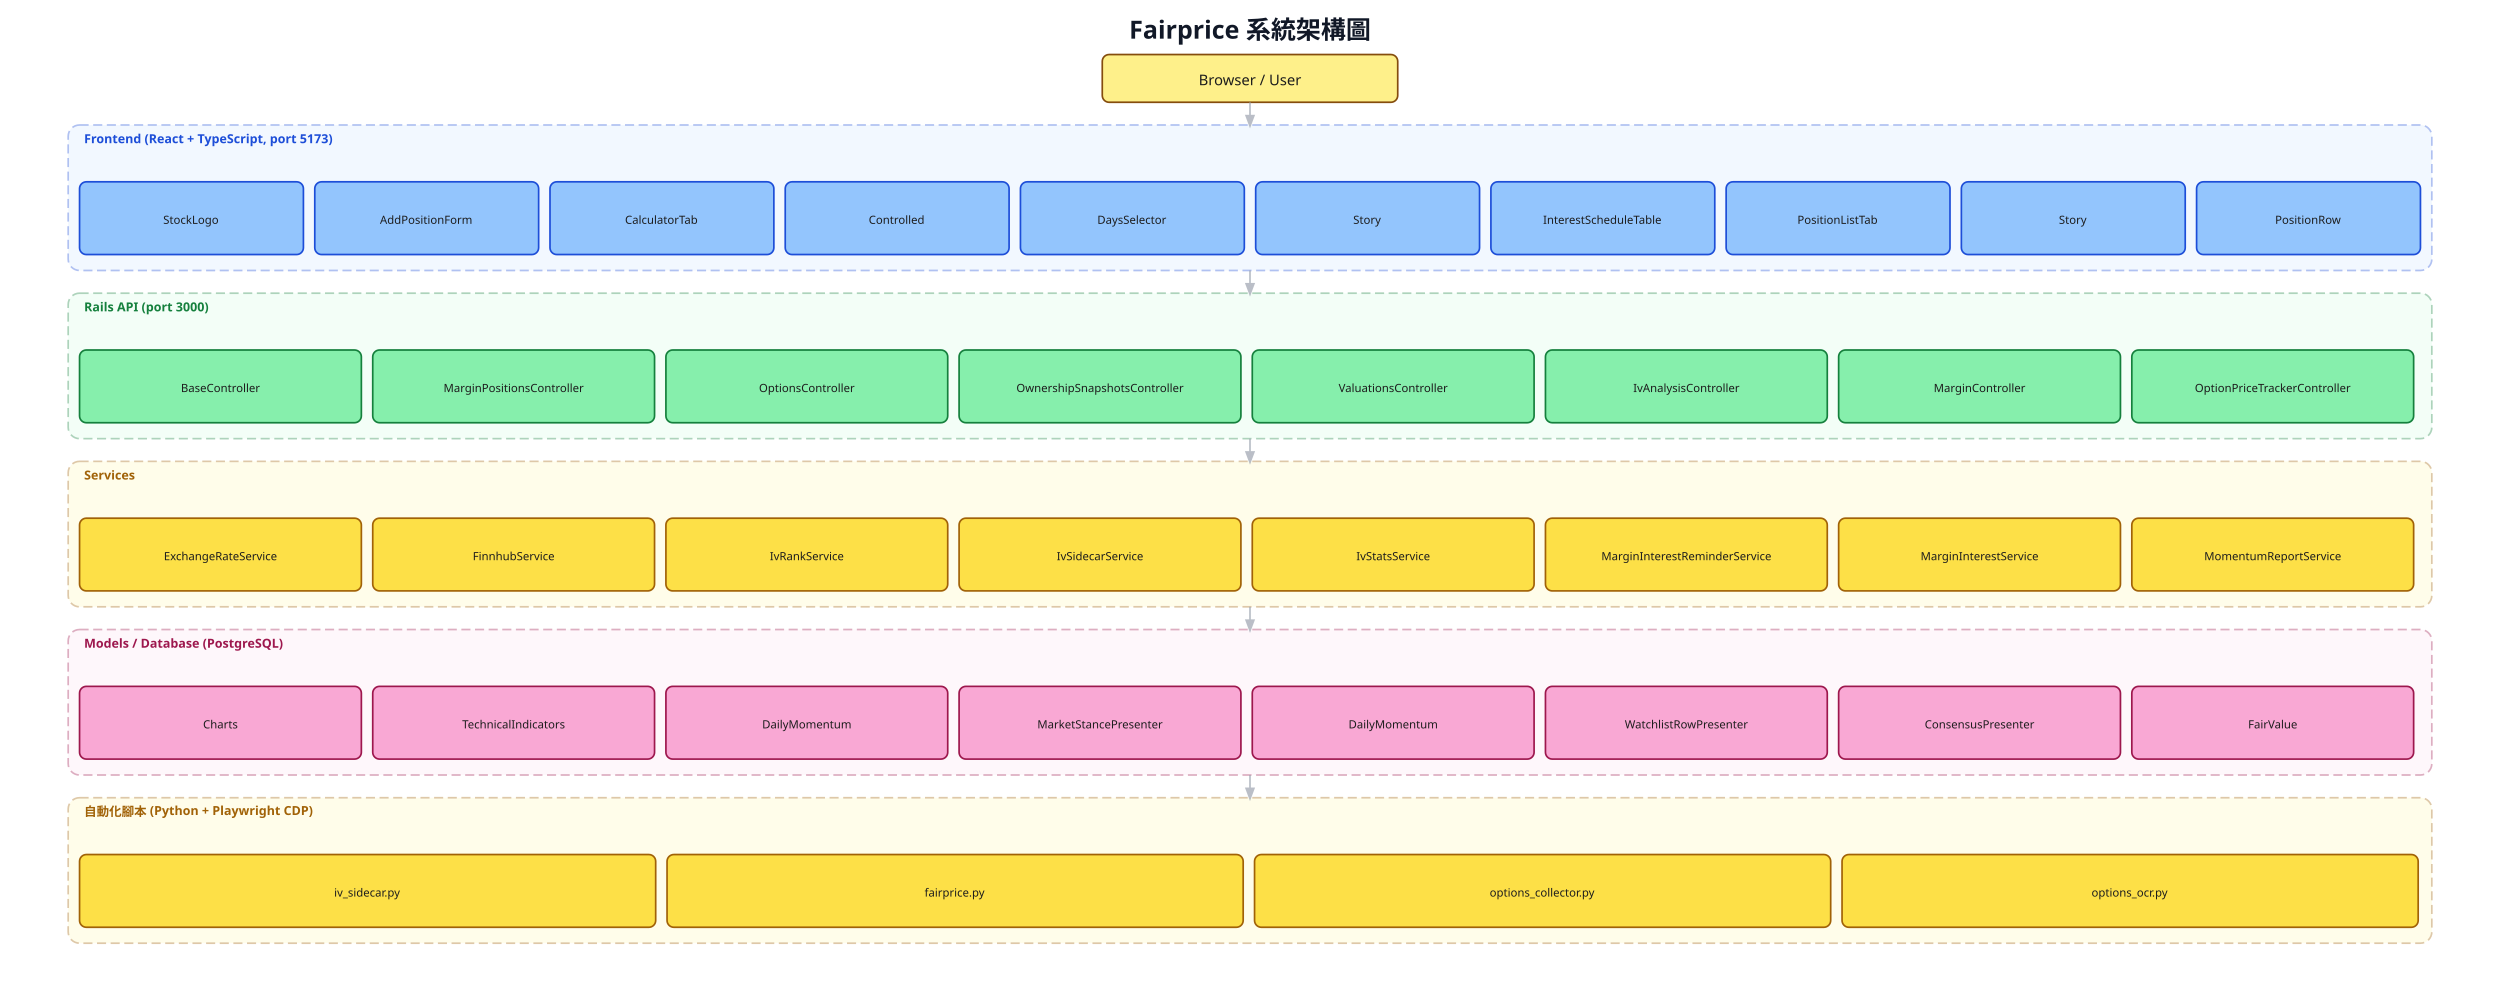
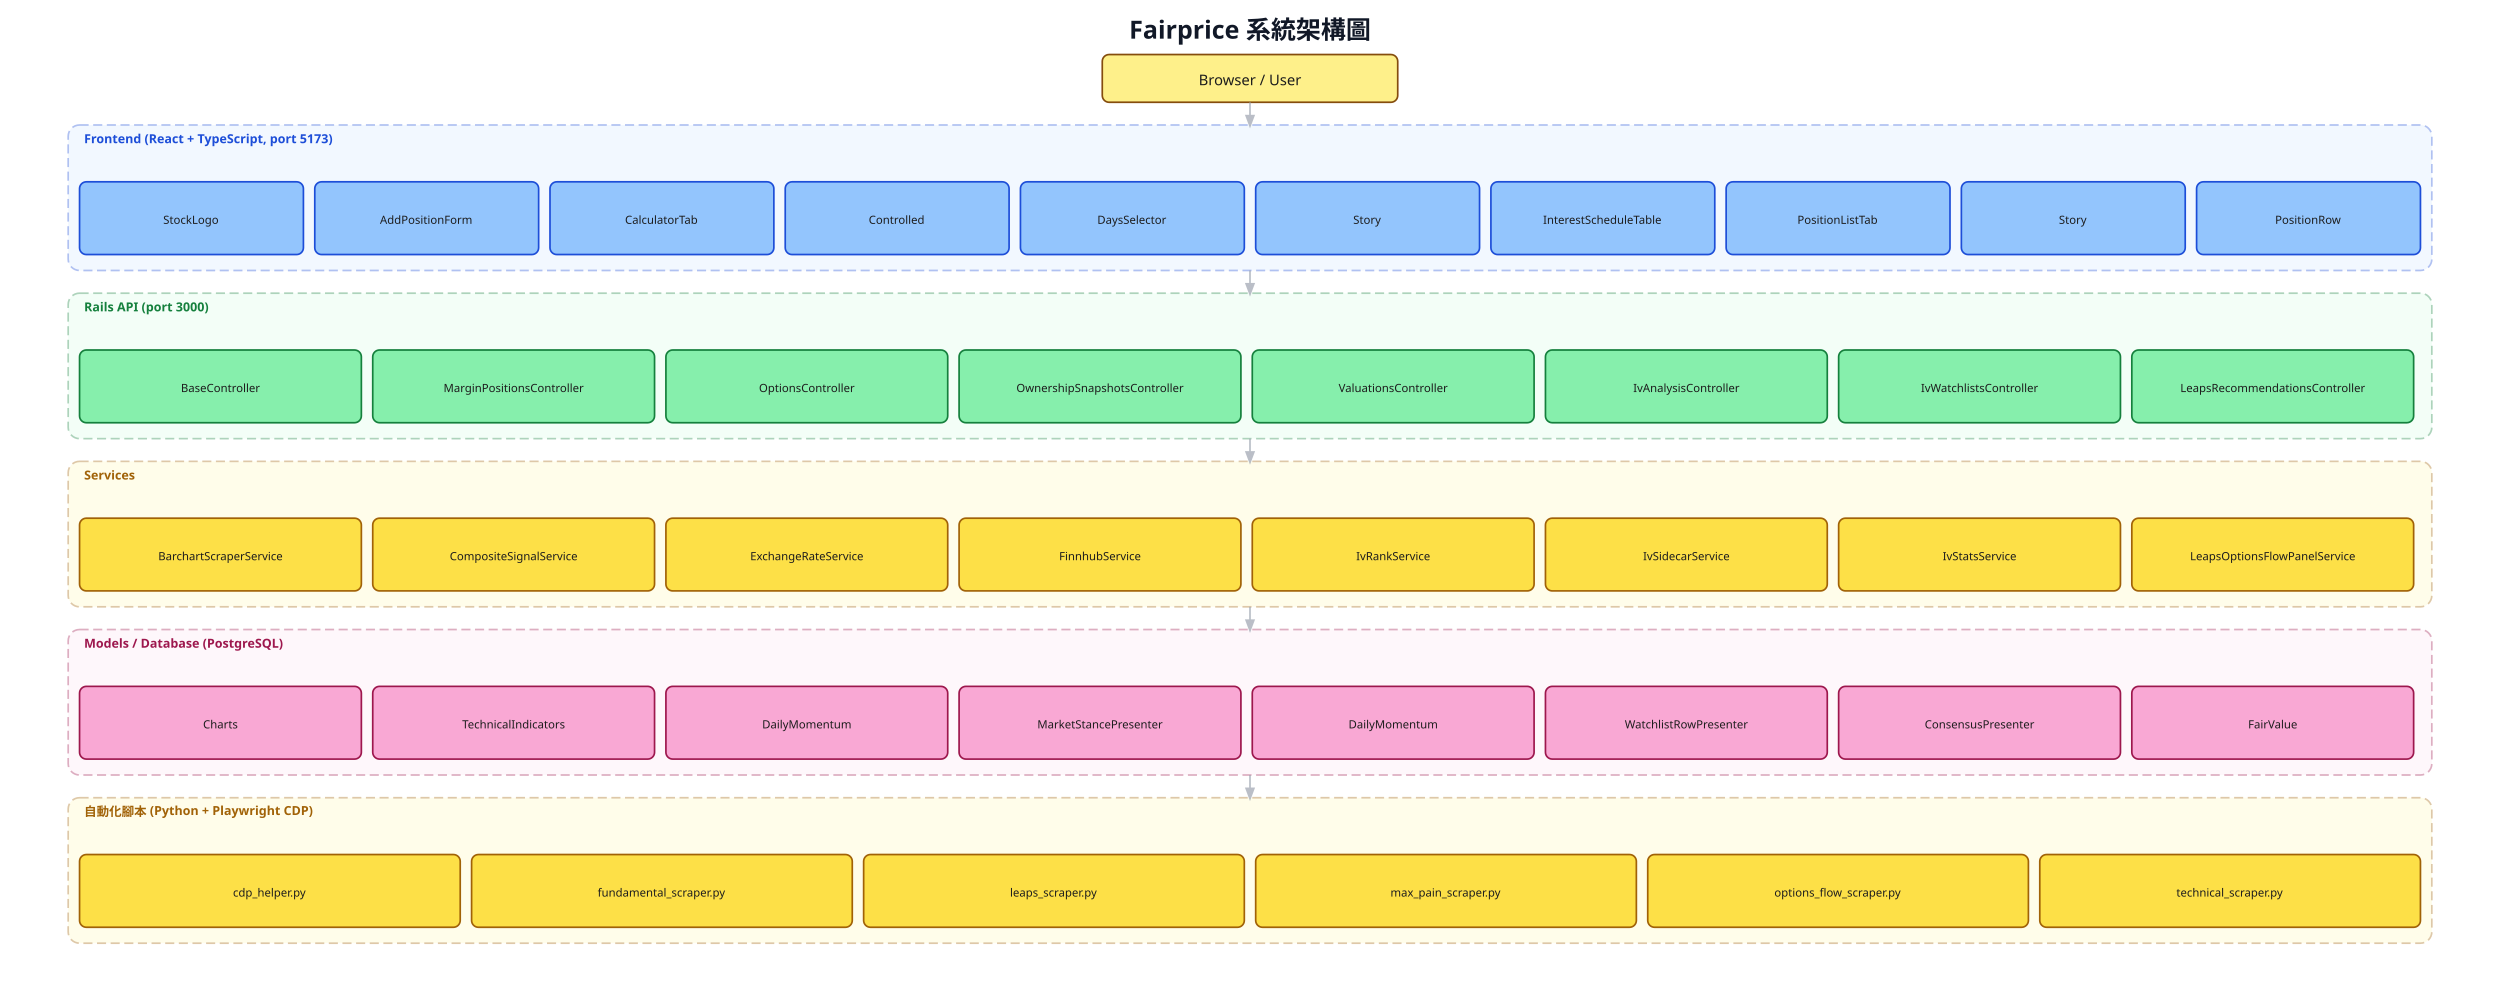
<svg xmlns="http://www.w3.org/2000/svg" viewBox="0 0 2200 870" style="background:#f8fafc">
  <defs>
    <marker id="arr" markerWidth="8" markerHeight="8" refX="6" refY="3" orient="auto">
      <path d="M0,0 L0,6 L8,3 z" fill="#9ca3af" />
    </marker>
  </defs>
  <text x="1100" y="34" text-anchor="middle" font-size="22" fill="#111827" font-weight="700" font-family="ui-sans-serif,system-ui,sans-serif">Fairprice 系統架構圖</text>
  <rect x="970" y="48" width="260" height="42" rx="6" fill="#fef08a" stroke="#854d0e" stroke-width="1.5" opacity="1" />
  <text x="1100" y="75" text-anchor="middle" font-size="13" fill="#1c1c1c" font-weight="normal" font-family="ui-sans-serif,system-ui,sans-serif">Browser / User</text>
  <rect x="60" y="110" width="2080" height="128" rx="10" fill="#dbeafe" stroke="#1d4ed8" stroke-width="1.5" opacity="0.35" stroke-dasharray="8,4" />
  <text x="74" y="126" text-anchor="start" font-size="11" fill="#1d4ed8" font-weight="700" font-family="ui-sans-serif,system-ui,sans-serif">Frontend  (React + TypeScript, port 5173)</text>
  <rect x="70" y="160" width="197" height="64" rx="6" fill="#93c5fd" stroke="#1d4ed8" stroke-width="1.5" opacity="1" />
  <text x="168" y="197" text-anchor="middle" font-size="10" fill="#1c1c1c" font-weight="normal" font-family="ui-sans-serif,system-ui,sans-serif">StockLogo</text>
  <rect x="277" y="160" width="197" height="64" rx="6" fill="#93c5fd" stroke="#1d4ed8" stroke-width="1.5" opacity="1" />
  <text x="375" y="197" text-anchor="middle" font-size="10" fill="#1c1c1c" font-weight="normal" font-family="ui-sans-serif,system-ui,sans-serif">AddPositionForm</text>
  <rect x="484" y="160" width="197" height="64" rx="6" fill="#93c5fd" stroke="#1d4ed8" stroke-width="1.5" opacity="1" />
  <text x="582" y="197" text-anchor="middle" font-size="10" fill="#1c1c1c" font-weight="normal" font-family="ui-sans-serif,system-ui,sans-serif">CalculatorTab</text>
  <rect x="691" y="160" width="197" height="64" rx="6" fill="#93c5fd" stroke="#1d4ed8" stroke-width="1.5" opacity="1" />
  <text x="789" y="197" text-anchor="middle" font-size="10" fill="#1c1c1c" font-weight="normal" font-family="ui-sans-serif,system-ui,sans-serif">Controlled</text>
  <rect x="898" y="160" width="197" height="64" rx="6" fill="#93c5fd" stroke="#1d4ed8" stroke-width="1.5" opacity="1" />
  <text x="996" y="197" text-anchor="middle" font-size="10" fill="#1c1c1c" font-weight="normal" font-family="ui-sans-serif,system-ui,sans-serif">DaysSelector</text>
  <rect x="1105" y="160" width="197" height="64" rx="6" fill="#93c5fd" stroke="#1d4ed8" stroke-width="1.5" opacity="1" />
  <text x="1203" y="197" text-anchor="middle" font-size="10" fill="#1c1c1c" font-weight="normal" font-family="ui-sans-serif,system-ui,sans-serif">Story</text>
  <rect x="1312" y="160" width="197" height="64" rx="6" fill="#93c5fd" stroke="#1d4ed8" stroke-width="1.5" opacity="1" />
  <text x="1410" y="197" text-anchor="middle" font-size="10" fill="#1c1c1c" font-weight="normal" font-family="ui-sans-serif,system-ui,sans-serif">InterestScheduleTable</text>
  <rect x="1519" y="160" width="197" height="64" rx="6" fill="#93c5fd" stroke="#1d4ed8" stroke-width="1.5" opacity="1" />
  <text x="1617" y="197" text-anchor="middle" font-size="10" fill="#1c1c1c" font-weight="normal" font-family="ui-sans-serif,system-ui,sans-serif">PositionListTab</text>
  <rect x="1726" y="160" width="197" height="64" rx="6" fill="#93c5fd" stroke="#1d4ed8" stroke-width="1.5" opacity="1" />
  <text x="1824" y="197" text-anchor="middle" font-size="10" fill="#1c1c1c" font-weight="normal" font-family="ui-sans-serif,system-ui,sans-serif">Story</text>
  <rect x="1933" y="160" width="197" height="64" rx="6" fill="#93c5fd" stroke="#1d4ed8" stroke-width="1.5" opacity="1" />
  <text x="2031" y="197" text-anchor="middle" font-size="10" fill="#1c1c1c" font-weight="normal" font-family="ui-sans-serif,system-ui,sans-serif">PositionRow</text>
  <rect x="60" y="258" width="2080" height="128" rx="10" fill="#dcfce7" stroke="#15803d" stroke-width="1.5" opacity="0.35" stroke-dasharray="8,4" />
  <text x="74" y="274" text-anchor="start" font-size="11" fill="#15803d" font-weight="700" font-family="ui-sans-serif,system-ui,sans-serif">Rails API  (port 3000)</text>
  <rect x="70" y="308" width="248" height="64" rx="6" fill="#86efac" stroke="#15803d" stroke-width="1.5" opacity="1" />
  <text x="194" y="345" text-anchor="middle" font-size="10" fill="#1c1c1c" font-weight="normal" font-family="ui-sans-serif,system-ui,sans-serif">BaseController</text>
  <rect x="328" y="308" width="248" height="64" rx="6" fill="#86efac" stroke="#15803d" stroke-width="1.5" opacity="1" />
  <text x="452" y="345" text-anchor="middle" font-size="10" fill="#1c1c1c" font-weight="normal" font-family="ui-sans-serif,system-ui,sans-serif">MarginPositionsController</text>
  <rect x="586" y="308" width="248" height="64" rx="6" fill="#86efac" stroke="#15803d" stroke-width="1.5" opacity="1" />
  <text x="710" y="345" text-anchor="middle" font-size="10" fill="#1c1c1c" font-weight="normal" font-family="ui-sans-serif,system-ui,sans-serif">OptionsController</text>
  <rect x="844" y="308" width="248" height="64" rx="6" fill="#86efac" stroke="#15803d" stroke-width="1.5" opacity="1" />
  <text x="968" y="345" text-anchor="middle" font-size="10" fill="#1c1c1c" font-weight="normal" font-family="ui-sans-serif,system-ui,sans-serif">OwnershipSnapshotsController</text>
  <rect x="1102" y="308" width="248" height="64" rx="6" fill="#86efac" stroke="#15803d" stroke-width="1.5" opacity="1" />
  <text x="1226" y="345" text-anchor="middle" font-size="10" fill="#1c1c1c" font-weight="normal" font-family="ui-sans-serif,system-ui,sans-serif">ValuationsController</text>
  <rect x="1360" y="308" width="248" height="64" rx="6" fill="#86efac" stroke="#15803d" stroke-width="1.5" opacity="1" />
  <text x="1484" y="345" text-anchor="middle" font-size="10" fill="#1c1c1c" font-weight="normal" font-family="ui-sans-serif,system-ui,sans-serif">IvAnalysisController</text>
  <rect x="1618" y="308" width="248" height="64" rx="6" fill="#86efac" stroke="#15803d" stroke-width="1.5" opacity="1" />
-   <text x="1742" y="345" text-anchor="middle" font-size="10" fill="#1c1c1c" font-weight="normal" font-family="ui-sans-serif,system-ui,sans-serif">MarginController</text>
+   <text x="1742" y="345" text-anchor="middle" font-size="10" fill="#1c1c1c" font-weight="normal" font-family="ui-sans-serif,system-ui,sans-serif">IvWatchlistsController</text>
  <rect x="1876" y="308" width="248" height="64" rx="6" fill="#86efac" stroke="#15803d" stroke-width="1.5" opacity="1" />
-   <text x="2000" y="345" text-anchor="middle" font-size="10" fill="#1c1c1c" font-weight="normal" font-family="ui-sans-serif,system-ui,sans-serif">OptionPriceTrackerController</text>
+   <text x="2000" y="345" text-anchor="middle" font-size="10" fill="#1c1c1c" font-weight="normal" font-family="ui-sans-serif,system-ui,sans-serif">LeapsRecommendationsController</text>
  <rect x="60" y="406" width="2080" height="128" rx="10" fill="#fef9c3" stroke="#a16207" stroke-width="1.5" opacity="0.35" stroke-dasharray="8,4" />
  <text x="74" y="422" text-anchor="start" font-size="11" fill="#a16207" font-weight="700" font-family="ui-sans-serif,system-ui,sans-serif">Services</text>
  <rect x="70" y="456" width="248" height="64" rx="6" fill="#fde047" stroke="#a16207" stroke-width="1.5" opacity="1" />
-   <text x="194" y="493" text-anchor="middle" font-size="10" fill="#1c1c1c" font-weight="normal" font-family="ui-sans-serif,system-ui,sans-serif">ExchangeRateService</text>
+   <text x="194" y="493" text-anchor="middle" font-size="10" fill="#1c1c1c" font-weight="normal" font-family="ui-sans-serif,system-ui,sans-serif">BarchartScraperService</text>
  <rect x="328" y="456" width="248" height="64" rx="6" fill="#fde047" stroke="#a16207" stroke-width="1.5" opacity="1" />
-   <text x="452" y="493" text-anchor="middle" font-size="10" fill="#1c1c1c" font-weight="normal" font-family="ui-sans-serif,system-ui,sans-serif">FinnhubService</text>
+   <text x="452" y="493" text-anchor="middle" font-size="10" fill="#1c1c1c" font-weight="normal" font-family="ui-sans-serif,system-ui,sans-serif">CompositeSignalService</text>
  <rect x="586" y="456" width="248" height="64" rx="6" fill="#fde047" stroke="#a16207" stroke-width="1.5" opacity="1" />
-   <text x="710" y="493" text-anchor="middle" font-size="10" fill="#1c1c1c" font-weight="normal" font-family="ui-sans-serif,system-ui,sans-serif">IvRankService</text>
+   <text x="710" y="493" text-anchor="middle" font-size="10" fill="#1c1c1c" font-weight="normal" font-family="ui-sans-serif,system-ui,sans-serif">ExchangeRateService</text>
  <rect x="844" y="456" width="248" height="64" rx="6" fill="#fde047" stroke="#a16207" stroke-width="1.5" opacity="1" />
-   <text x="968" y="493" text-anchor="middle" font-size="10" fill="#1c1c1c" font-weight="normal" font-family="ui-sans-serif,system-ui,sans-serif">IvSidecarService</text>
+   <text x="968" y="493" text-anchor="middle" font-size="10" fill="#1c1c1c" font-weight="normal" font-family="ui-sans-serif,system-ui,sans-serif">FinnhubService</text>
  <rect x="1102" y="456" width="248" height="64" rx="6" fill="#fde047" stroke="#a16207" stroke-width="1.5" opacity="1" />
-   <text x="1226" y="493" text-anchor="middle" font-size="10" fill="#1c1c1c" font-weight="normal" font-family="ui-sans-serif,system-ui,sans-serif">IvStatsService</text>
+   <text x="1226" y="493" text-anchor="middle" font-size="10" fill="#1c1c1c" font-weight="normal" font-family="ui-sans-serif,system-ui,sans-serif">IvRankService</text>
  <rect x="1360" y="456" width="248" height="64" rx="6" fill="#fde047" stroke="#a16207" stroke-width="1.5" opacity="1" />
-   <text x="1484" y="493" text-anchor="middle" font-size="10" fill="#1c1c1c" font-weight="normal" font-family="ui-sans-serif,system-ui,sans-serif">MarginInterestReminderService</text>
+   <text x="1484" y="493" text-anchor="middle" font-size="10" fill="#1c1c1c" font-weight="normal" font-family="ui-sans-serif,system-ui,sans-serif">IvSidecarService</text>
  <rect x="1618" y="456" width="248" height="64" rx="6" fill="#fde047" stroke="#a16207" stroke-width="1.5" opacity="1" />
-   <text x="1742" y="493" text-anchor="middle" font-size="10" fill="#1c1c1c" font-weight="normal" font-family="ui-sans-serif,system-ui,sans-serif">MarginInterestService</text>
+   <text x="1742" y="493" text-anchor="middle" font-size="10" fill="#1c1c1c" font-weight="normal" font-family="ui-sans-serif,system-ui,sans-serif">IvStatsService</text>
  <rect x="1876" y="456" width="248" height="64" rx="6" fill="#fde047" stroke="#a16207" stroke-width="1.5" opacity="1" />
-   <text x="2000" y="493" text-anchor="middle" font-size="10" fill="#1c1c1c" font-weight="normal" font-family="ui-sans-serif,system-ui,sans-serif">MomentumReportService</text>
+   <text x="2000" y="493" text-anchor="middle" font-size="10" fill="#1c1c1c" font-weight="normal" font-family="ui-sans-serif,system-ui,sans-serif">LeapsOptionsFlowPanelService</text>
  <rect x="60" y="554" width="2080" height="128" rx="10" fill="#fce7f3" stroke="#9d174d" stroke-width="1.5" opacity="0.35" stroke-dasharray="8,4" />
  <text x="74" y="570" text-anchor="start" font-size="11" fill="#9d174d" font-weight="700" font-family="ui-sans-serif,system-ui,sans-serif">Models / Database  (PostgreSQL)</text>
  <rect x="70" y="604" width="248" height="64" rx="6" fill="#f9a8d4" stroke="#9d174d" stroke-width="1.5" opacity="1" />
  <text x="194" y="641" text-anchor="middle" font-size="10" fill="#1c1c1c" font-weight="normal" font-family="ui-sans-serif,system-ui,sans-serif">Charts</text>
  <rect x="328" y="604" width="248" height="64" rx="6" fill="#f9a8d4" stroke="#9d174d" stroke-width="1.5" opacity="1" />
  <text x="452" y="641" text-anchor="middle" font-size="10" fill="#1c1c1c" font-weight="normal" font-family="ui-sans-serif,system-ui,sans-serif">TechnicalIndicators</text>
  <rect x="586" y="604" width="248" height="64" rx="6" fill="#f9a8d4" stroke="#9d174d" stroke-width="1.5" opacity="1" />
  <text x="710" y="641" text-anchor="middle" font-size="10" fill="#1c1c1c" font-weight="normal" font-family="ui-sans-serif,system-ui,sans-serif">DailyMomentum</text>
  <rect x="844" y="604" width="248" height="64" rx="6" fill="#f9a8d4" stroke="#9d174d" stroke-width="1.5" opacity="1" />
  <text x="968" y="641" text-anchor="middle" font-size="10" fill="#1c1c1c" font-weight="normal" font-family="ui-sans-serif,system-ui,sans-serif">MarketStancePresenter</text>
  <rect x="1102" y="604" width="248" height="64" rx="6" fill="#f9a8d4" stroke="#9d174d" stroke-width="1.5" opacity="1" />
  <text x="1226" y="641" text-anchor="middle" font-size="10" fill="#1c1c1c" font-weight="normal" font-family="ui-sans-serif,system-ui,sans-serif">DailyMomentum</text>
  <rect x="1360" y="604" width="248" height="64" rx="6" fill="#f9a8d4" stroke="#9d174d" stroke-width="1.5" opacity="1" />
  <text x="1484" y="641" text-anchor="middle" font-size="10" fill="#1c1c1c" font-weight="normal" font-family="ui-sans-serif,system-ui,sans-serif">WatchlistRowPresenter</text>
  <rect x="1618" y="604" width="248" height="64" rx="6" fill="#f9a8d4" stroke="#9d174d" stroke-width="1.5" opacity="1" />
  <text x="1742" y="641" text-anchor="middle" font-size="10" fill="#1c1c1c" font-weight="normal" font-family="ui-sans-serif,system-ui,sans-serif">ConsensusPresenter</text>
  <rect x="1876" y="604" width="248" height="64" rx="6" fill="#f9a8d4" stroke="#9d174d" stroke-width="1.5" opacity="1" />
  <text x="2000" y="641" text-anchor="middle" font-size="10" fill="#1c1c1c" font-weight="normal" font-family="ui-sans-serif,system-ui,sans-serif">FairValue</text>
  <rect x="60" y="702" width="2080" height="128" rx="10" fill="#fef9c3" stroke="#a16207" stroke-width="1.5" opacity="0.35" stroke-dasharray="8,4" />
  <text x="74" y="718" text-anchor="start" font-size="11" fill="#a16207" font-weight="700" font-family="ui-sans-serif,system-ui,sans-serif">自動化腳本  (Python + Playwright CDP)</text>
-   <rect x="70" y="752" width="507" height="64" rx="6" fill="#fde047" stroke="#a16207" stroke-width="1.5" opacity="1" />
-   <text x="323" y="789" text-anchor="middle" font-size="10" fill="#1c1c1c" font-weight="normal" font-family="ui-sans-serif,system-ui,sans-serif">iv_sidecar.py</text>
-   <rect x="587" y="752" width="507" height="64" rx="6" fill="#fde047" stroke="#a16207" stroke-width="1.5" opacity="1" />
-   <text x="840" y="789" text-anchor="middle" font-size="10" fill="#1c1c1c" font-weight="normal" font-family="ui-sans-serif,system-ui,sans-serif">fairprice.py</text>
-   <rect x="1104" y="752" width="507" height="64" rx="6" fill="#fde047" stroke="#a16207" stroke-width="1.5" opacity="1" />
-   <text x="1357" y="789" text-anchor="middle" font-size="10" fill="#1c1c1c" font-weight="normal" font-family="ui-sans-serif,system-ui,sans-serif">options_collector.py</text>
-   <rect x="1621" y="752" width="507" height="64" rx="6" fill="#fde047" stroke="#a16207" stroke-width="1.5" opacity="1" />
-   <text x="1874" y="789" text-anchor="middle" font-size="10" fill="#1c1c1c" font-weight="normal" font-family="ui-sans-serif,system-ui,sans-serif">options_ocr.py</text>
+   <rect x="70" y="752" width="335" height="64" rx="6" fill="#fde047" stroke="#a16207" stroke-width="1.5" opacity="1" />
+   <text x="237" y="789" text-anchor="middle" font-size="10" fill="#1c1c1c" font-weight="normal" font-family="ui-sans-serif,system-ui,sans-serif">cdp_helper.py</text>
+   <rect x="415" y="752" width="335" height="64" rx="6" fill="#fde047" stroke="#a16207" stroke-width="1.5" opacity="1" />
+   <text x="582" y="789" text-anchor="middle" font-size="10" fill="#1c1c1c" font-weight="normal" font-family="ui-sans-serif,system-ui,sans-serif">fundamental_scraper.py</text>
+   <rect x="760" y="752" width="335" height="64" rx="6" fill="#fde047" stroke="#a16207" stroke-width="1.5" opacity="1" />
+   <text x="927" y="789" text-anchor="middle" font-size="10" fill="#1c1c1c" font-weight="normal" font-family="ui-sans-serif,system-ui,sans-serif">leaps_scraper.py</text>
+   <rect x="1105" y="752" width="335" height="64" rx="6" fill="#fde047" stroke="#a16207" stroke-width="1.5" opacity="1" />
+   <text x="1272" y="789" text-anchor="middle" font-size="10" fill="#1c1c1c" font-weight="normal" font-family="ui-sans-serif,system-ui,sans-serif">max_pain_scraper.py</text>
+   <rect x="1450" y="752" width="335" height="64" rx="6" fill="#fde047" stroke="#a16207" stroke-width="1.5" opacity="1" />
+   <text x="1617" y="789" text-anchor="middle" font-size="10" fill="#1c1c1c" font-weight="normal" font-family="ui-sans-serif,system-ui,sans-serif">options_flow_scraper.py</text>
+   <rect x="1795" y="752" width="335" height="64" rx="6" fill="#fde047" stroke="#a16207" stroke-width="1.5" opacity="1" />
+   <text x="1962" y="789" text-anchor="middle" font-size="10" fill="#1c1c1c" font-weight="normal" font-family="ui-sans-serif,system-ui,sans-serif">technical_scraper.py</text>
  <line x1="1100" y1="90" x2="1100" y2="110" stroke="#9ca3af" stroke-width="1.5" opacity="0.7" marker-end="url(#arr)" />
  <line x1="1100" y1="238" x2="1100" y2="258" stroke="#9ca3af" stroke-width="1.5" opacity="0.7" marker-end="url(#arr)" />
  <line x1="1100" y1="386" x2="1100" y2="406" stroke="#9ca3af" stroke-width="1.5" opacity="0.7" marker-end="url(#arr)" />
  <line x1="1100" y1="534" x2="1100" y2="554" stroke="#9ca3af" stroke-width="1.5" opacity="0.7" marker-end="url(#arr)" />
  <line x1="1100" y1="682" x2="1100" y2="702" stroke="#9ca3af" stroke-width="1.5" opacity="0.7" marker-end="url(#arr)" />
</svg>
